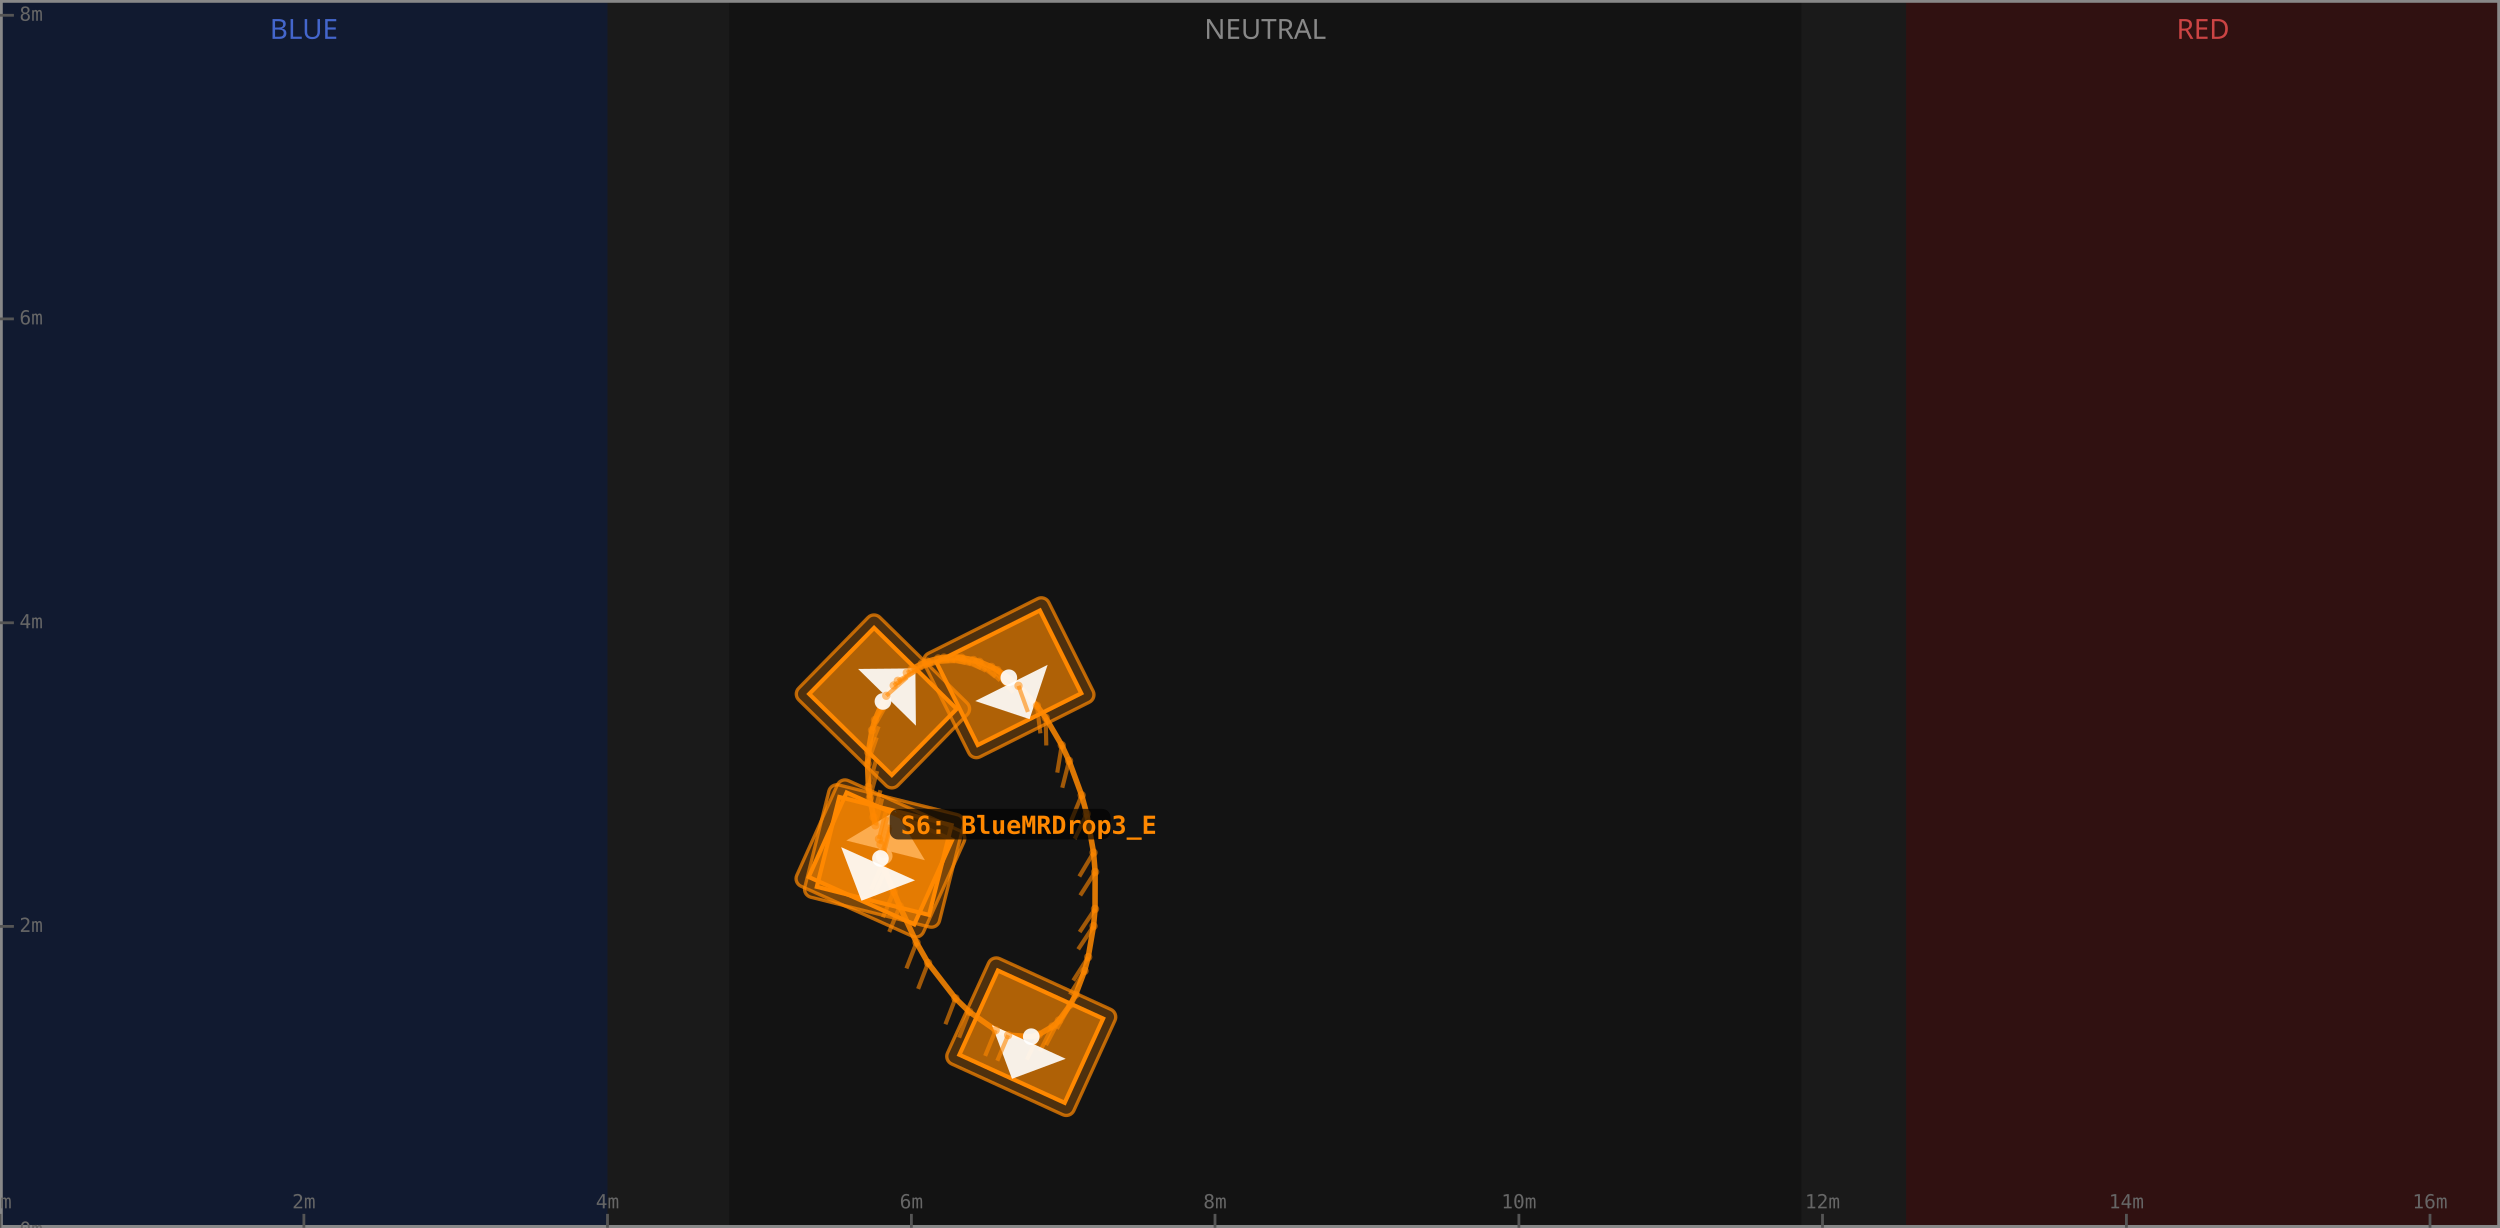
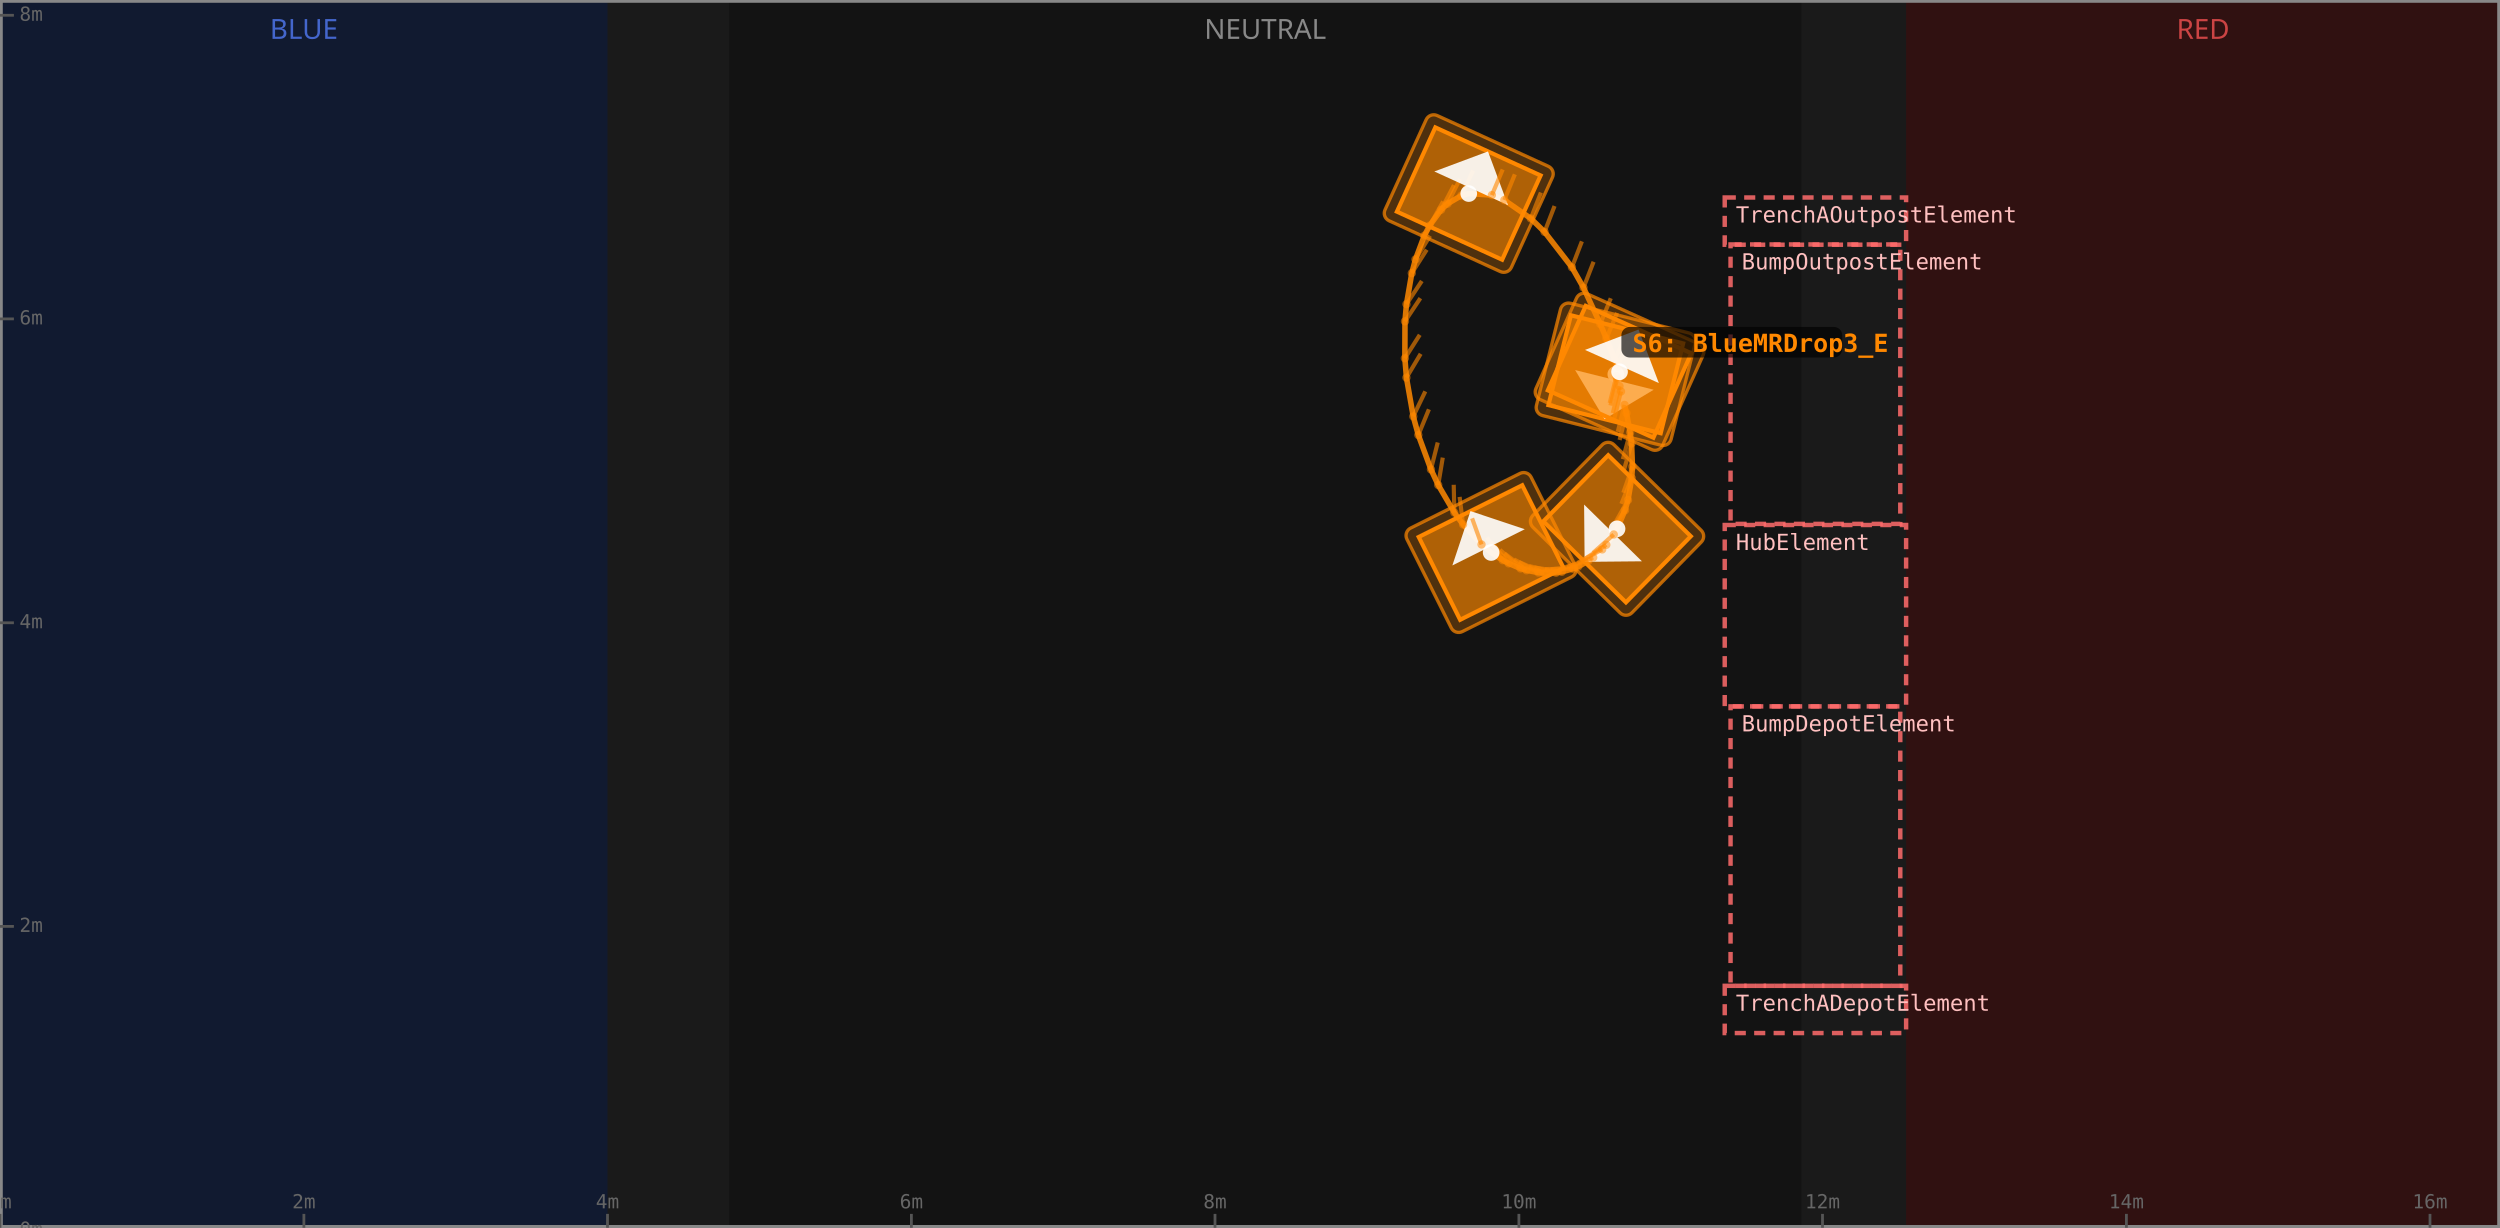
<svg xmlns="http://www.w3.org/2000/svg" width="900" height="442" viewBox="0 0 900 442">
  <rect x="0" y="0" width="900" height="442" fill="#1a1a1a" />
  <rect x="0" y="0" width="218.7" height="442" fill="#0d1a3a" fill-opacity="0.7" />
  <text x="109.4" y="14" text-anchor="middle" font-size="10" fill="#4466cc" font-family="sans-serif">BLUE</text>
  <rect x="262.5" y="0" width="386.0" height="442" fill="#111111" fill-opacity="0.7" />
  <text x="455.5" y="14" text-anchor="middle" font-size="10" fill="#888" font-family="sans-serif">NEUTRAL</text>
  <rect x="686.2" y="0" width="213.8" height="442" fill="#3a0d0d" fill-opacity="0.7" />
  <text x="793.1" y="14" text-anchor="middle" font-size="10" fill="#cc4444" font-family="sans-serif">RED</text>
  <rect x="0" y="0" width="900" height="442" fill="none" stroke="#888" stroke-width="2" />
  <line x1="0.0" y1="442" x2="0.0" y2="437" stroke="#555" stroke-width="1" />
  <text x="0.0" y="435" text-anchor="middle" font-size="7" fill="#666" font-family="monospace">0m</text>
  <line x1="109.4" y1="442" x2="109.4" y2="437" stroke="#555" stroke-width="1" />
  <text x="109.4" y="435" text-anchor="middle" font-size="7" fill="#666" font-family="monospace">2m</text>
  <line x1="218.7" y1="442" x2="218.7" y2="437" stroke="#555" stroke-width="1" />
  <text x="218.7" y="435" text-anchor="middle" font-size="7" fill="#666" font-family="monospace">4m</text>
  <line x1="328.1" y1="442" x2="328.1" y2="437" stroke="#555" stroke-width="1" />
  <text x="328.1" y="435" text-anchor="middle" font-size="7" fill="#666" font-family="monospace">6m</text>
  <line x1="437.4" y1="442" x2="437.4" y2="437" stroke="#555" stroke-width="1" />
  <text x="437.4" y="435" text-anchor="middle" font-size="7" fill="#666" font-family="monospace">8m</text>
  <line x1="546.8" y1="442" x2="546.8" y2="437" stroke="#555" stroke-width="1" />
  <text x="546.8" y="435" text-anchor="middle" font-size="7" fill="#666" font-family="monospace">10m</text>
  <line x1="656.1" y1="442" x2="656.1" y2="437" stroke="#555" stroke-width="1" />
  <text x="656.1" y="435" text-anchor="middle" font-size="7" fill="#666" font-family="monospace">12m</text>
  <line x1="765.5" y1="442" x2="765.5" y2="437" stroke="#555" stroke-width="1" />
  <text x="765.5" y="435" text-anchor="middle" font-size="7" fill="#666" font-family="monospace">14m</text>
  <line x1="874.8" y1="442" x2="874.8" y2="437" stroke="#555" stroke-width="1" />
  <text x="874.8" y="435" text-anchor="middle" font-size="7" fill="#666" font-family="monospace">16m</text>
  <line x1="0" y1="442.9" x2="5" y2="442.9" stroke="#555" stroke-width="1" />
  <text x="7" y="442.9" dominant-baseline="middle" font-size="7" fill="#666" font-family="monospace">0m</text>
  <line x1="0" y1="333.5" x2="5" y2="333.5" stroke="#555" stroke-width="1" />
  <text x="7" y="333.5" dominant-baseline="middle" font-size="7" fill="#666" font-family="monospace">2m</text>
  <line x1="0" y1="224.2" x2="5" y2="224.2" stroke="#555" stroke-width="1" />
  <text x="7" y="224.2" dominant-baseline="middle" font-size="7" fill="#666" font-family="monospace">4m</text>
  <line x1="0" y1="114.8" x2="5" y2="114.8" stroke="#555" stroke-width="1" />
  <text x="7" y="114.8" dominant-baseline="middle" font-size="7" fill="#666" font-family="monospace">6m</text>
  <line x1="0" y1="5.5" x2="5" y2="5.5" stroke="#555" stroke-width="1" />
  <text x="7" y="5.5" dominant-baseline="middle" font-size="7" fill="#666" font-family="monospace">8m</text>
-   <polyline points="318.31,308.15 318.09,307.47 317.81,306.62 316.98,303.87 316.44,301.98 315.16,297.13 314.47,294.18 313.15,287.23 312.63,283.28 312.32,274.94 312.58,270.79 313.92,262.87 314.99,259.19 317.86,252.52 319.05,250.48 321.73,246.76 323.21,245.10 326.44,242.19 328.17,240.95 331.84,238.92 333.76,238.13 337.76,237.03 339.82,236.72 344.03,236.58 346.16,236.75 350.47,237.59 352.62,238.25 356.90,240.07 359.02,241.22 363.18,243.99 366.66,246.89 373.30,254.08 376.44,258.37 382.24,268.28 384.86,273.89 389.40,286.28 391.23,292.98 393.68,306.94 394.25,313.91 394.21,327.22 393.67,333.41 391.75,344.57 390.44,349.52 387.24,358.05 385.37,361.63 381.19,367.38 378.89,369.55 373.92,372.47 371.25,373.21 362.92,372.66 358.44,370.87 348.92,364.24 343.96,359.40 334.11,346.67 329.94,339.33 323.92,326.26 321.72,321.03 318.64,313.38 317.70,310.98 316.96,309.05" fill="none" stroke="#ff8800" stroke-width="2" stroke-opacity="0.85" stroke-linejoin="round" stroke-linecap="round" />
-   <g id="pose4000" transform="translate(318.31,308.15) rotate(-75.94)">
-     <rect x="-20.83" y="-25.00" width="41.66" height="50.00" rx="3" fill="#ff8800" fill-opacity="0.25" stroke="#ff8800" stroke-width="1.2" stroke-opacity="0.7" />
-     <rect x="-16.67" y="-20.83" width="33.33" height="41.66" fill="#ff8800" fill-opacity="0.55" stroke="#ff8800" stroke-width="1.5" />
-     <polygon points="16.67,0 2.08,14.58 2.08,-14.58" fill="#ffffff" fill-opacity="0.9" />
-     <circle cx="0" cy="0" r="3" fill="#ffffff" fill-opacity="0.9" />
-   </g>
-   <g id="pose4001" transform="translate(318.09,307.47) rotate(-75.96)">
-     <line x1="0" y1="0" x2="10.00" y2="0" stroke="#ff8800" stroke-width="1.5" stroke-opacity="0.6" />
-     <circle cx="0" cy="0" r="1.5" fill="#ff8800" fill-opacity="0.5" />
-   </g>
-   <g id="pose4002" transform="translate(317.81,306.62) rotate(-75.99)">
-     <line x1="0" y1="0" x2="10.00" y2="0" stroke="#ff8800" stroke-width="1.5" stroke-opacity="0.6" />
-     <circle cx="0" cy="0" r="1.5" fill="#ff8800" fill-opacity="0.5" />
-   </g>
-   <g id="pose4003" transform="translate(316.98,303.87) rotate(-76.03)">
-     <line x1="0" y1="0" x2="10.00" y2="0" stroke="#ff8800" stroke-width="1.5" stroke-opacity="0.6" />
-     <circle cx="0" cy="0" r="1.5" fill="#ff8800" fill-opacity="0.5" />
-   </g>
-   <g id="pose4004" transform="translate(316.44,301.98) rotate(-76.02)">
-     <line x1="0" y1="0" x2="10.00" y2="0" stroke="#ff8800" stroke-width="1.5" stroke-opacity="0.6" />
-     <circle cx="0" cy="0" r="1.5" fill="#ff8800" fill-opacity="0.5" />
-   </g>
-   <g id="pose4005" transform="translate(315.16,297.13) rotate(-75.85)">
-     <line x1="0" y1="0" x2="10.00" y2="0" stroke="#ff8800" stroke-width="1.5" stroke-opacity="0.6" />
-     <circle cx="0" cy="0" r="1.5" fill="#ff8800" fill-opacity="0.5" />
-   </g>
-   <g id="pose4006" transform="translate(314.47,294.18) rotate(-75.65)">
-     <line x1="0" y1="0" x2="10.00" y2="0" stroke="#ff8800" stroke-width="1.5" stroke-opacity="0.6" />
-     <circle cx="0" cy="0" r="1.5" fill="#ff8800" fill-opacity="0.5" />
-   </g>
-   <g id="pose4007" transform="translate(313.15,287.23) rotate(-74.80)">
-     <line x1="0" y1="0" x2="10.00" y2="0" stroke="#ff8800" stroke-width="1.5" stroke-opacity="0.6" />
-     <circle cx="0" cy="0" r="1.5" fill="#ff8800" fill-opacity="0.5" />
-   </g>
-   <g id="pose4008" transform="translate(312.63,283.28) rotate(-73.97)">
-     <line x1="0" y1="0" x2="10.00" y2="0" stroke="#ff8800" stroke-width="1.5" stroke-opacity="0.6" />
-     <circle cx="0" cy="0" r="1.5" fill="#ff8800" fill-opacity="0.5" />
-   </g>
-   <g id="pose4009" transform="translate(312.32,274.94) rotate(-70.83)">
-     <line x1="0" y1="0" x2="10.00" y2="0" stroke="#ff8800" stroke-width="1.5" stroke-opacity="0.6" />
-     <circle cx="0" cy="0" r="1.5" fill="#ff8800" fill-opacity="0.5" />
-   </g>
-   <g id="pose4010" transform="translate(312.58,270.79) rotate(-68.16)">
-     <line x1="0" y1="0" x2="10.00" y2="0" stroke="#ff8800" stroke-width="1.5" stroke-opacity="0.6" />
-     <circle cx="0" cy="0" r="1.5" fill="#ff8800" fill-opacity="0.5" />
-   </g>
-   <g id="pose4011" transform="translate(313.92,262.87) rotate(-60.66)">
-     <line x1="0" y1="0" x2="10.00" y2="0" stroke="#ff8800" stroke-width="1.5" stroke-opacity="0.6" />
-     <circle cx="0" cy="0" r="1.5" fill="#ff8800" fill-opacity="0.5" />
-   </g>
-   <g id="pose4012" transform="translate(314.99,259.19) rotate(-56.07)">
-     <line x1="0" y1="0" x2="10.00" y2="0" stroke="#ff8800" stroke-width="1.5" stroke-opacity="0.6" />
-     <circle cx="0" cy="0" r="1.5" fill="#ff8800" fill-opacity="0.5" />
-   </g>
-   <g id="pose4013" transform="translate(317.86,252.52) rotate(-45.54)">
-     <rect x="-20.83" y="-25.00" width="41.66" height="50.00" rx="3" fill="#ff8800" fill-opacity="0.25" stroke="#ff8800" stroke-width="1.2" stroke-opacity="0.7" />
-     <rect x="-16.67" y="-20.83" width="33.33" height="41.66" fill="#ff8800" fill-opacity="0.55" stroke="#ff8800" stroke-width="1.5" />
-     <polygon points="16.67,0 2.08,14.58 2.08,-14.58" fill="#ffffff" fill-opacity="0.9" />
-     <circle cx="0" cy="0" r="3" fill="#ffffff" fill-opacity="0.9" />
-   </g>
-   <g id="pose4014" transform="translate(319.05,250.48) rotate(-41.56)">
-     <line x1="0" y1="0" x2="10.00" y2="0" stroke="#ff8800" stroke-width="1.5" stroke-opacity="0.6" />
-     <circle cx="0" cy="0" r="1.5" fill="#ff8800" fill-opacity="0.5" />
-   </g>
-   <g id="pose4015" transform="translate(321.73,246.76) rotate(-33.16)">
-     <line x1="0" y1="0" x2="10.00" y2="0" stroke="#ff8800" stroke-width="1.5" stroke-opacity="0.6" />
-     <circle cx="0" cy="0" r="1.5" fill="#ff8800" fill-opacity="0.5" />
-   </g>
-   <g id="pose4016" transform="translate(323.21,245.10) rotate(-28.77)">
-     <line x1="0" y1="0" x2="10.00" y2="0" stroke="#ff8800" stroke-width="1.5" stroke-opacity="0.6" />
-     <circle cx="0" cy="0" r="1.5" fill="#ff8800" fill-opacity="0.5" />
-   </g>
-   <g id="pose4017" transform="translate(326.44,242.19) rotate(-19.67)">
-     <line x1="0" y1="0" x2="10.00" y2="0" stroke="#ff8800" stroke-width="1.5" stroke-opacity="0.6" />
-     <circle cx="0" cy="0" r="1.5" fill="#ff8800" fill-opacity="0.5" />
-   </g>
-   <g id="pose4018" transform="translate(328.17,240.95) rotate(-14.99)">
-     <line x1="0" y1="0" x2="10.00" y2="0" stroke="#ff8800" stroke-width="1.5" stroke-opacity="0.6" />
-     <circle cx="0" cy="0" r="1.5" fill="#ff8800" fill-opacity="0.5" />
-   </g>
-   <g id="pose4019" transform="translate(331.84,238.92) rotate(-5.46)">
-     <line x1="0" y1="0" x2="10.00" y2="0" stroke="#ff8800" stroke-width="1.5" stroke-opacity="0.6" />
-     <circle cx="0" cy="0" r="1.5" fill="#ff8800" fill-opacity="0.5" />
-   </g>
-   <g id="pose4020" transform="translate(333.76,238.13) rotate(-0.63)">
-     <line x1="0" y1="0" x2="10.00" y2="0" stroke="#ff8800" stroke-width="1.5" stroke-opacity="0.6" />
-     <circle cx="0" cy="0" r="1.5" fill="#ff8800" fill-opacity="0.5" />
-   </g>
-   <g id="pose4021" transform="translate(337.76,237.03) rotate(9.07)">
-     <line x1="0" y1="0" x2="10.00" y2="0" stroke="#ff8800" stroke-width="1.5" stroke-opacity="0.6" />
-     <circle cx="0" cy="0" r="1.5" fill="#ff8800" fill-opacity="0.5" />
-   </g>
-   <g id="pose4022" transform="translate(339.82,236.72) rotate(13.92)">
-     <line x1="0" y1="0" x2="10.00" y2="0" stroke="#ff8800" stroke-width="1.5" stroke-opacity="0.6" />
-     <circle cx="0" cy="0" r="1.5" fill="#ff8800" fill-opacity="0.5" />
-   </g>
-   <g id="pose4023" transform="translate(344.03,236.58) rotate(23.53)">
-     <line x1="0" y1="0" x2="10.00" y2="0" stroke="#ff8800" stroke-width="1.5" stroke-opacity="0.6" />
-     <circle cx="0" cy="0" r="1.5" fill="#ff8800" fill-opacity="0.5" />
-   </g>
-   <g id="pose4024" transform="translate(346.16,236.75) rotate(28.28)">
-     <line x1="0" y1="0" x2="10.00" y2="0" stroke="#ff8800" stroke-width="1.5" stroke-opacity="0.6" />
-     <circle cx="0" cy="0" r="1.5" fill="#ff8800" fill-opacity="0.5" />
-   </g>
-   <g id="pose4025" transform="translate(350.47,237.59) rotate(37.58)">
-     <line x1="0" y1="0" x2="10.00" y2="0" stroke="#ff8800" stroke-width="1.5" stroke-opacity="0.6" />
-     <circle cx="0" cy="0" r="1.5" fill="#ff8800" fill-opacity="0.5" />
-   </g>
-   <g id="pose4026" transform="translate(352.62,238.25) rotate(42.12)">
-     <line x1="0" y1="0" x2="10.00" y2="0" stroke="#ff8800" stroke-width="1.5" stroke-opacity="0.6" />
-     <circle cx="0" cy="0" r="1.5" fill="#ff8800" fill-opacity="0.5" />
-   </g>
-   <g id="pose4027" transform="translate(356.90,240.07) rotate(50.95)">
-     <line x1="0" y1="0" x2="10.00" y2="0" stroke="#ff8800" stroke-width="1.5" stroke-opacity="0.6" />
-     <circle cx="0" cy="0" r="1.5" fill="#ff8800" fill-opacity="0.5" />
-   </g>
-   <g id="pose4028" transform="translate(359.02,241.22) rotate(55.21)">
-     <line x1="0" y1="0" x2="10.00" y2="0" stroke="#ff8800" stroke-width="1.5" stroke-opacity="0.6" />
-     <circle cx="0" cy="0" r="1.5" fill="#ff8800" fill-opacity="0.5" />
-   </g>
-   <g id="pose4029" transform="translate(363.18,243.99) rotate(63.44)">
-     <rect x="-20.83" y="-25.00" width="41.66" height="50.00" rx="3" fill="#ff8800" fill-opacity="0.25" stroke="#ff8800" stroke-width="1.2" stroke-opacity="0.7" />
-     <rect x="-16.67" y="-20.83" width="33.33" height="41.66" fill="#ff8800" fill-opacity="0.55" stroke="#ff8800" stroke-width="1.5" />
-     <polygon points="16.67,0 2.08,14.58 2.08,-14.58" fill="#ffffff" fill-opacity="0.9" />
-     <circle cx="0" cy="0" r="3" fill="#ffffff" fill-opacity="0.9" />
-   </g>
-   <g id="pose4030" transform="translate(366.66,246.89) rotate(70.24)">
-     <line x1="0" y1="0" x2="10.00" y2="0" stroke="#ff8800" stroke-width="1.5" stroke-opacity="0.6" />
-     <circle cx="0" cy="0" r="1.5" fill="#ff8800" fill-opacity="0.5" />
-   </g>
-   <g id="pose4031" transform="translate(373.30,254.08) rotate(82.89)">
-     <line x1="0" y1="0" x2="10.00" y2="0" stroke="#ff8800" stroke-width="1.5" stroke-opacity="0.6" />
-     <circle cx="0" cy="0" r="1.5" fill="#ff8800" fill-opacity="0.5" />
-   </g>
-   <g id="pose4032" transform="translate(376.44,258.37) rotate(88.73)">
-     <line x1="0" y1="0" x2="10.00" y2="0" stroke="#ff8800" stroke-width="1.5" stroke-opacity="0.6" />
-     <circle cx="0" cy="0" r="1.5" fill="#ff8800" fill-opacity="0.5" />
-   </g>
-   <g id="pose4033" transform="translate(382.24,268.28) rotate(99.38)">
-     <line x1="0" y1="0" x2="10.00" y2="0" stroke="#ff8800" stroke-width="1.5" stroke-opacity="0.6" />
-     <circle cx="0" cy="0" r="1.5" fill="#ff8800" fill-opacity="0.5" />
-   </g>
-   <g id="pose4034" transform="translate(384.86,273.89) rotate(104.14)">
-     <line x1="0" y1="0" x2="10.00" y2="0" stroke="#ff8800" stroke-width="1.5" stroke-opacity="0.6" />
-     <circle cx="0" cy="0" r="1.5" fill="#ff8800" fill-opacity="0.5" />
-   </g>
-   <g id="pose4035" transform="translate(389.40,286.28) rotate(112.36)">
-     <line x1="0" y1="0" x2="10.00" y2="0" stroke="#ff8800" stroke-width="1.5" stroke-opacity="0.6" />
-     <circle cx="0" cy="0" r="1.5" fill="#ff8800" fill-opacity="0.5" />
-   </g>
-   <g id="pose4036" transform="translate(391.23,292.98) rotate(115.73)">
-     <line x1="0" y1="0" x2="10.00" y2="0" stroke="#ff8800" stroke-width="1.5" stroke-opacity="0.6" />
-     <circle cx="0" cy="0" r="1.5" fill="#ff8800" fill-opacity="0.5" />
-   </g>
-   <g id="pose4037" transform="translate(393.68,306.94) rotate(120.85)">
-     <line x1="0" y1="0" x2="10.00" y2="0" stroke="#ff8800" stroke-width="1.5" stroke-opacity="0.6" />
-     <circle cx="0" cy="0" r="1.5" fill="#ff8800" fill-opacity="0.5" />
-   </g>
-   <g id="pose4038" transform="translate(394.25,313.91) rotate(122.45)">
-     <line x1="0" y1="0" x2="10.00" y2="0" stroke="#ff8800" stroke-width="1.5" stroke-opacity="0.6" />
-     <circle cx="0" cy="0" r="1.5" fill="#ff8800" fill-opacity="0.5" />
-   </g>
-   <g id="pose4039" transform="translate(394.21,327.22) rotate(123.65)">
-     <line x1="0" y1="0" x2="10.00" y2="0" stroke="#ff8800" stroke-width="1.5" stroke-opacity="0.6" />
-     <circle cx="0" cy="0" r="1.5" fill="#ff8800" fill-opacity="0.5" />
-   </g>
-   <g id="pose4040" transform="translate(393.67,333.41) rotate(123.54)">
-     <line x1="0" y1="0" x2="10.00" y2="0" stroke="#ff8800" stroke-width="1.5" stroke-opacity="0.6" />
-     <circle cx="0" cy="0" r="1.5" fill="#ff8800" fill-opacity="0.5" />
-   </g>
-   <g id="pose4041" transform="translate(391.75,344.57) rotate(122.55)">
-     <line x1="0" y1="0" x2="10.00" y2="0" stroke="#ff8800" stroke-width="1.5" stroke-opacity="0.6" />
-     <circle cx="0" cy="0" r="1.5" fill="#ff8800" fill-opacity="0.5" />
-   </g>
-   <g id="pose4042" transform="translate(390.44,349.52) rotate(121.83)">
-     <line x1="0" y1="0" x2="10.00" y2="0" stroke="#ff8800" stroke-width="1.5" stroke-opacity="0.6" />
-     <circle cx="0" cy="0" r="1.5" fill="#ff8800" fill-opacity="0.5" />
-   </g>
-   <g id="pose4043" transform="translate(387.24,358.05) rotate(120.17)">
-     <line x1="0" y1="0" x2="10.00" y2="0" stroke="#ff8800" stroke-width="1.5" stroke-opacity="0.6" />
-     <circle cx="0" cy="0" r="1.5" fill="#ff8800" fill-opacity="0.5" />
-   </g>
-   <g id="pose4044" transform="translate(385.37,361.63) rotate(119.30)">
-     <line x1="0" y1="0" x2="10.00" y2="0" stroke="#ff8800" stroke-width="1.5" stroke-opacity="0.6" />
-     <circle cx="0" cy="0" r="1.5" fill="#ff8800" fill-opacity="0.5" />
-   </g>
-   <g id="pose4045" transform="translate(381.19,367.38) rotate(117.57)">
-     <line x1="0" y1="0" x2="10.00" y2="0" stroke="#ff8800" stroke-width="1.5" stroke-opacity="0.6" />
-     <circle cx="0" cy="0" r="1.5" fill="#ff8800" fill-opacity="0.5" />
-   </g>
-   <g id="pose4046" transform="translate(378.89,369.55) rotate(116.74)">
-     <line x1="0" y1="0" x2="10.00" y2="0" stroke="#ff8800" stroke-width="1.5" stroke-opacity="0.6" />
-     <circle cx="0" cy="0" r="1.5" fill="#ff8800" fill-opacity="0.5" />
-   </g>
-   <g id="pose4047" transform="translate(373.92,372.47) rotate(115.22)">
-     <line x1="0" y1="0" x2="10.00" y2="0" stroke="#ff8800" stroke-width="1.5" stroke-opacity="0.6" />
-     <circle cx="0" cy="0" r="1.5" fill="#ff8800" fill-opacity="0.5" />
-   </g>
-   <g id="pose4048" transform="translate(371.25,373.21) rotate(114.54)">
-     <rect x="-20.83" y="-25.00" width="41.66" height="50.00" rx="3" fill="#ff8800" fill-opacity="0.25" stroke="#ff8800" stroke-width="1.2" stroke-opacity="0.7" />
-     <rect x="-16.67" y="-20.83" width="33.33" height="41.66" fill="#ff8800" fill-opacity="0.55" stroke="#ff8800" stroke-width="1.5" />
-     <polygon points="16.67,0 2.08,14.58 2.08,-14.58" fill="#ffffff" fill-opacity="0.9" />
-     <circle cx="0" cy="0" r="3" fill="#ffffff" fill-opacity="0.9" />
-   </g>
-   <g id="pose4049" transform="translate(362.92,372.66) rotate(112.89)">
-     <line x1="0" y1="0" x2="10.00" y2="0" stroke="#ff8800" stroke-width="1.5" stroke-opacity="0.6" />
-     <circle cx="0" cy="0" r="1.5" fill="#ff8800" fill-opacity="0.5" />
-   </g>
-   <g id="pose4050" transform="translate(358.44,370.87) rotate(112.25)">
-     <line x1="0" y1="0" x2="10.00" y2="0" stroke="#ff8800" stroke-width="1.5" stroke-opacity="0.6" />
-     <circle cx="0" cy="0" r="1.5" fill="#ff8800" fill-opacity="0.5" />
-   </g>
-   <g id="pose4051" transform="translate(348.92,364.24) rotate(111.36)">
-     <line x1="0" y1="0" x2="10.00" y2="0" stroke="#ff8800" stroke-width="1.5" stroke-opacity="0.6" />
-     <circle cx="0" cy="0" r="1.5" fill="#ff8800" fill-opacity="0.5" />
-   </g>
-   <g id="pose4052" transform="translate(343.96,359.40) rotate(111.11)">
-     <line x1="0" y1="0" x2="10.00" y2="0" stroke="#ff8800" stroke-width="1.5" stroke-opacity="0.6" />
-     <circle cx="0" cy="0" r="1.5" fill="#ff8800" fill-opacity="0.5" />
-   </g>
-   <g id="pose4053" transform="translate(334.11,346.67) rotate(111.05)">
-     <line x1="0" y1="0" x2="10.00" y2="0" stroke="#ff8800" stroke-width="1.5" stroke-opacity="0.6" />
-     <circle cx="0" cy="0" r="1.5" fill="#ff8800" fill-opacity="0.5" />
-   </g>
-   <g id="pose4054" transform="translate(329.94,339.33) rotate(111.29)">
-     <line x1="0" y1="0" x2="10.00" y2="0" stroke="#ff8800" stroke-width="1.5" stroke-opacity="0.6" />
-     <circle cx="0" cy="0" r="1.5" fill="#ff8800" fill-opacity="0.5" />
-   </g>
-   <g id="pose4055" transform="translate(323.92,326.26) rotate(112.34)">
-     <line x1="0" y1="0" x2="10.00" y2="0" stroke="#ff8800" stroke-width="1.5" stroke-opacity="0.6" />
-     <circle cx="0" cy="0" r="1.5" fill="#ff8800" fill-opacity="0.5" />
-   </g>
-   <g id="pose4056" transform="translate(321.72,321.03) rotate(112.84)">
-     <line x1="0" y1="0" x2="10.00" y2="0" stroke="#ff8800" stroke-width="1.5" stroke-opacity="0.6" />
-     <circle cx="0" cy="0" r="1.5" fill="#ff8800" fill-opacity="0.5" />
-   </g>
-   <g id="pose4057" transform="translate(318.64,313.38) rotate(113.63)">
-     <line x1="0" y1="0" x2="10.00" y2="0" stroke="#ff8800" stroke-width="1.5" stroke-opacity="0.6" />
-     <circle cx="0" cy="0" r="1.5" fill="#ff8800" fill-opacity="0.5" />
-   </g>
-   <g id="pose4058" transform="translate(317.70,310.98) rotate(113.90)">
-     <line x1="0" y1="0" x2="10.00" y2="0" stroke="#ff8800" stroke-width="1.5" stroke-opacity="0.6" />
-     <circle cx="0" cy="0" r="1.5" fill="#ff8800" fill-opacity="0.5" />
-   </g>
-   <g id="pose4059" transform="translate(316.96,309.05) rotate(114.18)">
-     <rect x="-20.83" y="-25.00" width="41.66" height="50.00" rx="3" fill="#ff8800" fill-opacity="0.25" stroke="#ff8800" stroke-width="1.2" stroke-opacity="0.7" />
-     <rect x="-16.67" y="-20.83" width="33.33" height="41.66" fill="#ff8800" fill-opacity="0.55" stroke="#ff8800" stroke-width="1.5" />
-     <polygon points="16.67,0 2.08,14.58 2.08,-14.58" fill="#ffffff" fill-opacity="0.9" />
-     <circle cx="0" cy="0" r="3" fill="#ffffff" fill-opacity="0.9" />
-   </g>
-   <rect x="320.3" y="291.2" width="79.5" height="11" rx="3" fill="#000000" fill-opacity="0.65" />
-   <text x="324.3" y="300.2" font-size="9" fill="#ff8800" font-family="monospace" font-weight="bold">S6: BlueMRDrop3_E</text>
+   <rect x="623.0" y="254.3" width="61.1" height="100.6" fill="none" stroke="#ff6b6b" stroke-width="1.6" stroke-dasharray="4 3" stroke-opacity="0.85" />
+   <text x="627.0" y="263.3" text-anchor="start" font-size="8" fill="#ffc0c0" font-family="monospace">BumpDepotElement</text>
+   <rect x="623.0" y="88.0" width="61.1" height="100.6" fill="none" stroke="#ff6b6b" stroke-width="1.6" stroke-dasharray="4 3" stroke-opacity="0.85" />
+   <text x="627.0" y="97.0" text-anchor="start" font-size="8" fill="#ffc0c0" font-family="monospace">BumpOutpostElement</text>
+   <rect x="620.9" y="189.0" width="65.3" height="65.3" fill="none" stroke="#ff6b6b" stroke-width="1.6" stroke-dasharray="4 3" stroke-opacity="0.85" />
+   <text x="624.9" y="198.0" text-anchor="start" font-size="8" fill="#ffc0c0" font-family="monospace">HubElement</text>
+   <rect x="620.9" y="354.9" width="65.3" height="17.0" fill="none" stroke="#ff6b6b" stroke-width="1.6" stroke-dasharray="4 3" stroke-opacity="0.85" />
+   <text x="624.9" y="363.9" text-anchor="start" font-size="8" fill="#ffc0c0" font-family="monospace">TrenchADepotElement</text>
+   <rect x="620.9" y="71.1" width="65.3" height="17.0" fill="none" stroke="#ff6b6b" stroke-width="1.6" stroke-dasharray="4 3" stroke-opacity="0.85" />
+   <text x="624.9" y="80.1" text-anchor="start" font-size="8" fill="#ffc0c0" font-family="monospace">TrenchAOutpostElement</text>
+   <polyline points="581.69,134.74 581.91,135.42 582.19,136.27 583.02,139.02 583.56,140.92 584.84,145.76 585.53,148.71 586.85,155.66 587.37,159.61 587.68,167.95 587.42,172.11 586.08,180.02 585.01,183.70 582.14,190.37 580.95,192.42 578.27,196.13 576.79,197.79 573.56,200.70 571.83,201.94 568.16,203.97 566.24,204.76 562.24,205.86 560.18,206.18 555.97,206.32 553.84,206.14 549.53,205.30 547.38,204.64 543.10,202.82 540.98,201.67 536.82,198.90 533.34,196.00 526.70,188.81 523.56,184.52 517.76,174.61 515.14,169.00 510.60,156.61 508.77,149.91 506.32,135.96 505.75,128.98 505.79,115.67 506.33,109.49 508.25,98.32 509.56,93.38 512.76,84.84 514.63,81.26 518.81,75.51 521.11,73.34 526.08,70.42 528.75,69.68 537.08,70.23 541.56,72.02 551.08,78.65 556.04,83.49 565.89,96.23 570.06,103.56 576.08,116.63 578.28,121.86 581.36,129.51 582.30,131.91 583.04,133.84" fill="none" stroke="#ff8800" stroke-width="2" stroke-opacity="0.85" stroke-linejoin="round" stroke-linecap="round" />
+   <g id="pose4000" transform="translate(581.69,134.74) rotate(104.06)">
+     <rect x="-20.83" y="-25.00" width="41.66" height="50.00" rx="3" fill="#ff8800" fill-opacity="0.25" stroke="#ff8800" stroke-width="1.2" stroke-opacity="0.7" />
+     <rect x="-16.67" y="-20.83" width="33.33" height="41.66" fill="#ff8800" fill-opacity="0.55" stroke="#ff8800" stroke-width="1.5" />
+     <polygon points="16.67,0 2.08,14.58 2.08,-14.58" fill="#ffffff" fill-opacity="0.9" />
+     <circle cx="0" cy="0" r="3" fill="#ffffff" fill-opacity="0.9" />
+   </g>
+   <g id="pose4001" transform="translate(581.91,135.42) rotate(104.04)">
+     <line x1="0" y1="0" x2="10.00" y2="0" stroke="#ff8800" stroke-width="1.5" stroke-opacity="0.6" />
+     <circle cx="0" cy="0" r="1.5" fill="#ff8800" fill-opacity="0.5" />
+   </g>
+   <g id="pose4002" transform="translate(582.19,136.27) rotate(104.01)">
+     <line x1="0" y1="0" x2="10.00" y2="0" stroke="#ff8800" stroke-width="1.5" stroke-opacity="0.6" />
+     <circle cx="0" cy="0" r="1.5" fill="#ff8800" fill-opacity="0.5" />
+   </g>
+   <g id="pose4003" transform="translate(583.02,139.02) rotate(103.97)">
+     <line x1="0" y1="0" x2="10.00" y2="0" stroke="#ff8800" stroke-width="1.5" stroke-opacity="0.6" />
+     <circle cx="0" cy="0" r="1.5" fill="#ff8800" fill-opacity="0.5" />
+   </g>
+   <g id="pose4004" transform="translate(583.56,140.92) rotate(103.98)">
+     <line x1="0" y1="0" x2="10.00" y2="0" stroke="#ff8800" stroke-width="1.5" stroke-opacity="0.6" />
+     <circle cx="0" cy="0" r="1.5" fill="#ff8800" fill-opacity="0.5" />
+   </g>
+   <g id="pose4005" transform="translate(584.84,145.76) rotate(104.15)">
+     <line x1="0" y1="0" x2="10.00" y2="0" stroke="#ff8800" stroke-width="1.5" stroke-opacity="0.6" />
+     <circle cx="0" cy="0" r="1.5" fill="#ff8800" fill-opacity="0.5" />
+   </g>
+   <g id="pose4006" transform="translate(585.53,148.71) rotate(104.35)">
+     <line x1="0" y1="0" x2="10.00" y2="0" stroke="#ff8800" stroke-width="1.5" stroke-opacity="0.6" />
+     <circle cx="0" cy="0" r="1.5" fill="#ff8800" fill-opacity="0.5" />
+   </g>
+   <g id="pose4007" transform="translate(586.85,155.66) rotate(105.20)">
+     <line x1="0" y1="0" x2="10.00" y2="0" stroke="#ff8800" stroke-width="1.5" stroke-opacity="0.6" />
+     <circle cx="0" cy="0" r="1.5" fill="#ff8800" fill-opacity="0.5" />
+   </g>
+   <g id="pose4008" transform="translate(587.37,159.61) rotate(106.03)">
+     <line x1="0" y1="0" x2="10.00" y2="0" stroke="#ff8800" stroke-width="1.5" stroke-opacity="0.6" />
+     <circle cx="0" cy="0" r="1.5" fill="#ff8800" fill-opacity="0.5" />
+   </g>
+   <g id="pose4009" transform="translate(587.68,167.95) rotate(109.17)">
+     <line x1="0" y1="0" x2="10.00" y2="0" stroke="#ff8800" stroke-width="1.5" stroke-opacity="0.6" />
+     <circle cx="0" cy="0" r="1.5" fill="#ff8800" fill-opacity="0.5" />
+   </g>
+   <g id="pose4010" transform="translate(587.42,172.11) rotate(111.84)">
+     <line x1="0" y1="0" x2="10.00" y2="0" stroke="#ff8800" stroke-width="1.5" stroke-opacity="0.6" />
+     <circle cx="0" cy="0" r="1.5" fill="#ff8800" fill-opacity="0.5" />
+   </g>
+   <g id="pose4011" transform="translate(586.08,180.02) rotate(119.34)">
+     <line x1="0" y1="0" x2="10.00" y2="0" stroke="#ff8800" stroke-width="1.5" stroke-opacity="0.6" />
+     <circle cx="0" cy="0" r="1.5" fill="#ff8800" fill-opacity="0.5" />
+   </g>
+   <g id="pose4012" transform="translate(585.01,183.70) rotate(123.93)">
+     <line x1="0" y1="0" x2="10.00" y2="0" stroke="#ff8800" stroke-width="1.5" stroke-opacity="0.6" />
+     <circle cx="0" cy="0" r="1.5" fill="#ff8800" fill-opacity="0.5" />
+   </g>
+   <g id="pose4013" transform="translate(582.14,190.37) rotate(134.46)">
+     <rect x="-20.83" y="-25.00" width="41.66" height="50.00" rx="3" fill="#ff8800" fill-opacity="0.25" stroke="#ff8800" stroke-width="1.2" stroke-opacity="0.7" />
+     <rect x="-16.67" y="-20.83" width="33.33" height="41.66" fill="#ff8800" fill-opacity="0.55" stroke="#ff8800" stroke-width="1.5" />
+     <polygon points="16.67,0 2.08,14.58 2.08,-14.58" fill="#ffffff" fill-opacity="0.9" />
+     <circle cx="0" cy="0" r="3" fill="#ffffff" fill-opacity="0.9" />
+   </g>
+   <g id="pose4014" transform="translate(580.95,192.42) rotate(138.44)">
+     <line x1="0" y1="0" x2="10.00" y2="0" stroke="#ff8800" stroke-width="1.5" stroke-opacity="0.6" />
+     <circle cx="0" cy="0" r="1.5" fill="#ff8800" fill-opacity="0.5" />
+   </g>
+   <g id="pose4015" transform="translate(578.27,196.13) rotate(146.84)">
+     <line x1="0" y1="0" x2="10.00" y2="0" stroke="#ff8800" stroke-width="1.5" stroke-opacity="0.6" />
+     <circle cx="0" cy="0" r="1.5" fill="#ff8800" fill-opacity="0.5" />
+   </g>
+   <g id="pose4016" transform="translate(576.79,197.79) rotate(151.23)">
+     <line x1="0" y1="0" x2="10.00" y2="0" stroke="#ff8800" stroke-width="1.5" stroke-opacity="0.6" />
+     <circle cx="0" cy="0" r="1.5" fill="#ff8800" fill-opacity="0.5" />
+   </g>
+   <g id="pose4017" transform="translate(573.56,200.70) rotate(160.33)">
+     <line x1="0" y1="0" x2="10.00" y2="0" stroke="#ff8800" stroke-width="1.5" stroke-opacity="0.6" />
+     <circle cx="0" cy="0" r="1.5" fill="#ff8800" fill-opacity="0.5" />
+   </g>
+   <g id="pose4018" transform="translate(571.83,201.94) rotate(165.01)">
+     <line x1="0" y1="0" x2="10.00" y2="0" stroke="#ff8800" stroke-width="1.5" stroke-opacity="0.6" />
+     <circle cx="0" cy="0" r="1.5" fill="#ff8800" fill-opacity="0.5" />
+   </g>
+   <g id="pose4019" transform="translate(568.16,203.97) rotate(174.54)">
+     <line x1="0" y1="0" x2="10.00" y2="0" stroke="#ff8800" stroke-width="1.5" stroke-opacity="0.6" />
+     <circle cx="0" cy="0" r="1.5" fill="#ff8800" fill-opacity="0.5" />
+   </g>
+   <g id="pose4020" transform="translate(566.24,204.76) rotate(179.37)">
+     <line x1="0" y1="0" x2="10.00" y2="0" stroke="#ff8800" stroke-width="1.5" stroke-opacity="0.6" />
+     <circle cx="0" cy="0" r="1.5" fill="#ff8800" fill-opacity="0.5" />
+   </g>
+   <g id="pose4021" transform="translate(562.24,205.86) rotate(-170.93)">
+     <line x1="0" y1="0" x2="10.00" y2="0" stroke="#ff8800" stroke-width="1.5" stroke-opacity="0.6" />
+     <circle cx="0" cy="0" r="1.5" fill="#ff8800" fill-opacity="0.5" />
+   </g>
+   <g id="pose4022" transform="translate(560.18,206.18) rotate(-166.08)">
+     <line x1="0" y1="0" x2="10.00" y2="0" stroke="#ff8800" stroke-width="1.5" stroke-opacity="0.6" />
+     <circle cx="0" cy="0" r="1.5" fill="#ff8800" fill-opacity="0.5" />
+   </g>
+   <g id="pose4023" transform="translate(555.97,206.32) rotate(-156.47)">
+     <line x1="0" y1="0" x2="10.00" y2="0" stroke="#ff8800" stroke-width="1.5" stroke-opacity="0.6" />
+     <circle cx="0" cy="0" r="1.5" fill="#ff8800" fill-opacity="0.5" />
+   </g>
+   <g id="pose4024" transform="translate(553.84,206.14) rotate(-151.72)">
+     <line x1="0" y1="0" x2="10.00" y2="0" stroke="#ff8800" stroke-width="1.5" stroke-opacity="0.6" />
+     <circle cx="0" cy="0" r="1.5" fill="#ff8800" fill-opacity="0.5" />
+   </g>
+   <g id="pose4025" transform="translate(549.53,205.30) rotate(-142.42)">
+     <line x1="0" y1="0" x2="10.00" y2="0" stroke="#ff8800" stroke-width="1.5" stroke-opacity="0.6" />
+     <circle cx="0" cy="0" r="1.5" fill="#ff8800" fill-opacity="0.5" />
+   </g>
+   <g id="pose4026" transform="translate(547.38,204.64) rotate(-137.88)">
+     <line x1="0" y1="0" x2="10.00" y2="0" stroke="#ff8800" stroke-width="1.5" stroke-opacity="0.6" />
+     <circle cx="0" cy="0" r="1.5" fill="#ff8800" fill-opacity="0.5" />
+   </g>
+   <g id="pose4027" transform="translate(543.10,202.82) rotate(-129.05)">
+     <line x1="0" y1="0" x2="10.00" y2="0" stroke="#ff8800" stroke-width="1.5" stroke-opacity="0.6" />
+     <circle cx="0" cy="0" r="1.5" fill="#ff8800" fill-opacity="0.5" />
+   </g>
+   <g id="pose4028" transform="translate(540.98,201.67) rotate(-124.79)">
+     <line x1="0" y1="0" x2="10.00" y2="0" stroke="#ff8800" stroke-width="1.5" stroke-opacity="0.6" />
+     <circle cx="0" cy="0" r="1.5" fill="#ff8800" fill-opacity="0.5" />
+   </g>
+   <g id="pose4029" transform="translate(536.82,198.90) rotate(-116.56)">
+     <rect x="-20.83" y="-25.00" width="41.66" height="50.00" rx="3" fill="#ff8800" fill-opacity="0.25" stroke="#ff8800" stroke-width="1.2" stroke-opacity="0.7" />
+     <rect x="-16.67" y="-20.83" width="33.33" height="41.66" fill="#ff8800" fill-opacity="0.55" stroke="#ff8800" stroke-width="1.5" />
+     <polygon points="16.67,0 2.08,14.58 2.08,-14.58" fill="#ffffff" fill-opacity="0.9" />
+     <circle cx="0" cy="0" r="3" fill="#ffffff" fill-opacity="0.9" />
+   </g>
+   <g id="pose4030" transform="translate(533.34,196.00) rotate(-109.76)">
+     <line x1="0" y1="0" x2="10.00" y2="0" stroke="#ff8800" stroke-width="1.5" stroke-opacity="0.6" />
+     <circle cx="0" cy="0" r="1.5" fill="#ff8800" fill-opacity="0.5" />
+   </g>
+   <g id="pose4031" transform="translate(526.70,188.81) rotate(-97.11)">
+     <line x1="0" y1="0" x2="10.00" y2="0" stroke="#ff8800" stroke-width="1.5" stroke-opacity="0.6" />
+     <circle cx="0" cy="0" r="1.5" fill="#ff8800" fill-opacity="0.5" />
+   </g>
+   <g id="pose4032" transform="translate(523.56,184.52) rotate(-91.27)">
+     <line x1="0" y1="0" x2="10.00" y2="0" stroke="#ff8800" stroke-width="1.5" stroke-opacity="0.6" />
+     <circle cx="0" cy="0" r="1.5" fill="#ff8800" fill-opacity="0.5" />
+   </g>
+   <g id="pose4033" transform="translate(517.76,174.61) rotate(-80.62)">
+     <line x1="0" y1="0" x2="10.00" y2="0" stroke="#ff8800" stroke-width="1.5" stroke-opacity="0.6" />
+     <circle cx="0" cy="0" r="1.5" fill="#ff8800" fill-opacity="0.5" />
+   </g>
+   <g id="pose4034" transform="translate(515.14,169.00) rotate(-75.86)">
+     <line x1="0" y1="0" x2="10.00" y2="0" stroke="#ff8800" stroke-width="1.5" stroke-opacity="0.6" />
+     <circle cx="0" cy="0" r="1.5" fill="#ff8800" fill-opacity="0.5" />
+   </g>
+   <g id="pose4035" transform="translate(510.60,156.61) rotate(-67.64)">
+     <line x1="0" y1="0" x2="10.00" y2="0" stroke="#ff8800" stroke-width="1.5" stroke-opacity="0.6" />
+     <circle cx="0" cy="0" r="1.5" fill="#ff8800" fill-opacity="0.5" />
+   </g>
+   <g id="pose4036" transform="translate(508.77,149.91) rotate(-64.27)">
+     <line x1="0" y1="0" x2="10.00" y2="0" stroke="#ff8800" stroke-width="1.5" stroke-opacity="0.6" />
+     <circle cx="0" cy="0" r="1.5" fill="#ff8800" fill-opacity="0.5" />
+   </g>
+   <g id="pose4037" transform="translate(506.32,135.96) rotate(-59.15)">
+     <line x1="0" y1="0" x2="10.00" y2="0" stroke="#ff8800" stroke-width="1.5" stroke-opacity="0.6" />
+     <circle cx="0" cy="0" r="1.5" fill="#ff8800" fill-opacity="0.5" />
+   </g>
+   <g id="pose4038" transform="translate(505.75,128.98) rotate(-57.55)">
+     <line x1="0" y1="0" x2="10.00" y2="0" stroke="#ff8800" stroke-width="1.5" stroke-opacity="0.6" />
+     <circle cx="0" cy="0" r="1.5" fill="#ff8800" fill-opacity="0.5" />
+   </g>
+   <g id="pose4039" transform="translate(505.79,115.67) rotate(-56.35)">
+     <line x1="0" y1="0" x2="10.00" y2="0" stroke="#ff8800" stroke-width="1.5" stroke-opacity="0.6" />
+     <circle cx="0" cy="0" r="1.5" fill="#ff8800" fill-opacity="0.5" />
+   </g>
+   <g id="pose4040" transform="translate(506.33,109.49) rotate(-56.46)">
+     <line x1="0" y1="0" x2="10.00" y2="0" stroke="#ff8800" stroke-width="1.5" stroke-opacity="0.6" />
+     <circle cx="0" cy="0" r="1.5" fill="#ff8800" fill-opacity="0.5" />
+   </g>
+   <g id="pose4041" transform="translate(508.25,98.32) rotate(-57.45)">
+     <line x1="0" y1="0" x2="10.00" y2="0" stroke="#ff8800" stroke-width="1.5" stroke-opacity="0.6" />
+     <circle cx="0" cy="0" r="1.5" fill="#ff8800" fill-opacity="0.5" />
+   </g>
+   <g id="pose4042" transform="translate(509.56,93.38) rotate(-58.17)">
+     <line x1="0" y1="0" x2="10.00" y2="0" stroke="#ff8800" stroke-width="1.5" stroke-opacity="0.6" />
+     <circle cx="0" cy="0" r="1.5" fill="#ff8800" fill-opacity="0.5" />
+   </g>
+   <g id="pose4043" transform="translate(512.76,84.84) rotate(-59.83)">
+     <line x1="0" y1="0" x2="10.00" y2="0" stroke="#ff8800" stroke-width="1.5" stroke-opacity="0.6" />
+     <circle cx="0" cy="0" r="1.5" fill="#ff8800" fill-opacity="0.5" />
+   </g>
+   <g id="pose4044" transform="translate(514.63,81.26) rotate(-60.70)">
+     <line x1="0" y1="0" x2="10.00" y2="0" stroke="#ff8800" stroke-width="1.5" stroke-opacity="0.6" />
+     <circle cx="0" cy="0" r="1.5" fill="#ff8800" fill-opacity="0.5" />
+   </g>
+   <g id="pose4045" transform="translate(518.81,75.51) rotate(-62.43)">
+     <line x1="0" y1="0" x2="10.00" y2="0" stroke="#ff8800" stroke-width="1.5" stroke-opacity="0.6" />
+     <circle cx="0" cy="0" r="1.5" fill="#ff8800" fill-opacity="0.5" />
+   </g>
+   <g id="pose4046" transform="translate(521.11,73.34) rotate(-63.26)">
+     <line x1="0" y1="0" x2="10.00" y2="0" stroke="#ff8800" stroke-width="1.5" stroke-opacity="0.6" />
+     <circle cx="0" cy="0" r="1.5" fill="#ff8800" fill-opacity="0.5" />
+   </g>
+   <g id="pose4047" transform="translate(526.08,70.42) rotate(-64.78)">
+     <line x1="0" y1="0" x2="10.00" y2="0" stroke="#ff8800" stroke-width="1.5" stroke-opacity="0.6" />
+     <circle cx="0" cy="0" r="1.5" fill="#ff8800" fill-opacity="0.5" />
+   </g>
+   <g id="pose4048" transform="translate(528.75,69.68) rotate(-65.46)">
+     <rect x="-20.83" y="-25.00" width="41.66" height="50.00" rx="3" fill="#ff8800" fill-opacity="0.25" stroke="#ff8800" stroke-width="1.2" stroke-opacity="0.7" />
+     <rect x="-16.67" y="-20.83" width="33.33" height="41.66" fill="#ff8800" fill-opacity="0.55" stroke="#ff8800" stroke-width="1.5" />
+     <polygon points="16.67,0 2.08,14.58 2.08,-14.58" fill="#ffffff" fill-opacity="0.9" />
+     <circle cx="0" cy="0" r="3" fill="#ffffff" fill-opacity="0.9" />
+   </g>
+   <g id="pose4049" transform="translate(537.08,70.23) rotate(-67.11)">
+     <line x1="0" y1="0" x2="10.00" y2="0" stroke="#ff8800" stroke-width="1.5" stroke-opacity="0.6" />
+     <circle cx="0" cy="0" r="1.5" fill="#ff8800" fill-opacity="0.5" />
+   </g>
+   <g id="pose4050" transform="translate(541.56,72.02) rotate(-67.75)">
+     <line x1="0" y1="0" x2="10.00" y2="0" stroke="#ff8800" stroke-width="1.5" stroke-opacity="0.6" />
+     <circle cx="0" cy="0" r="1.5" fill="#ff8800" fill-opacity="0.5" />
+   </g>
+   <g id="pose4051" transform="translate(551.08,78.65) rotate(-68.64)">
+     <line x1="0" y1="0" x2="10.00" y2="0" stroke="#ff8800" stroke-width="1.5" stroke-opacity="0.6" />
+     <circle cx="0" cy="0" r="1.5" fill="#ff8800" fill-opacity="0.5" />
+   </g>
+   <g id="pose4052" transform="translate(556.04,83.49) rotate(-68.89)">
+     <line x1="0" y1="0" x2="10.00" y2="0" stroke="#ff8800" stroke-width="1.5" stroke-opacity="0.6" />
+     <circle cx="0" cy="0" r="1.5" fill="#ff8800" fill-opacity="0.5" />
+   </g>
+   <g id="pose4053" transform="translate(565.89,96.23) rotate(-68.95)">
+     <line x1="0" y1="0" x2="10.00" y2="0" stroke="#ff8800" stroke-width="1.5" stroke-opacity="0.6" />
+     <circle cx="0" cy="0" r="1.5" fill="#ff8800" fill-opacity="0.5" />
+   </g>
+   <g id="pose4054" transform="translate(570.06,103.56) rotate(-68.71)">
+     <line x1="0" y1="0" x2="10.00" y2="0" stroke="#ff8800" stroke-width="1.5" stroke-opacity="0.6" />
+     <circle cx="0" cy="0" r="1.5" fill="#ff8800" fill-opacity="0.5" />
+   </g>
+   <g id="pose4055" transform="translate(576.08,116.63) rotate(-67.66)">
+     <line x1="0" y1="0" x2="10.00" y2="0" stroke="#ff8800" stroke-width="1.5" stroke-opacity="0.6" />
+     <circle cx="0" cy="0" r="1.5" fill="#ff8800" fill-opacity="0.5" />
+   </g>
+   <g id="pose4056" transform="translate(578.28,121.86) rotate(-67.16)">
+     <line x1="0" y1="0" x2="10.00" y2="0" stroke="#ff8800" stroke-width="1.5" stroke-opacity="0.6" />
+     <circle cx="0" cy="0" r="1.5" fill="#ff8800" fill-opacity="0.5" />
+   </g>
+   <g id="pose4057" transform="translate(581.36,129.51) rotate(-66.37)">
+     <line x1="0" y1="0" x2="10.00" y2="0" stroke="#ff8800" stroke-width="1.5" stroke-opacity="0.6" />
+     <circle cx="0" cy="0" r="1.5" fill="#ff8800" fill-opacity="0.5" />
+   </g>
+   <g id="pose4058" transform="translate(582.30,131.91) rotate(-66.10)">
+     <line x1="0" y1="0" x2="10.00" y2="0" stroke="#ff8800" stroke-width="1.5" stroke-opacity="0.6" />
+     <circle cx="0" cy="0" r="1.5" fill="#ff8800" fill-opacity="0.5" />
+   </g>
+   <g id="pose4059" transform="translate(583.04,133.84) rotate(-65.82)">
+     <rect x="-20.83" y="-25.00" width="41.66" height="50.00" rx="3" fill="#ff8800" fill-opacity="0.25" stroke="#ff8800" stroke-width="1.2" stroke-opacity="0.7" />
+     <rect x="-16.67" y="-20.83" width="33.33" height="41.66" fill="#ff8800" fill-opacity="0.55" stroke="#ff8800" stroke-width="1.5" />
+     <polygon points="16.67,0 2.08,14.58 2.08,-14.58" fill="#ffffff" fill-opacity="0.9" />
+     <circle cx="0" cy="0" r="3" fill="#ffffff" fill-opacity="0.9" />
+   </g>
+   <rect x="583.7" y="117.7" width="79.5" height="11" rx="3" fill="#000000" fill-opacity="0.65" />
+   <text x="587.7" y="126.7" font-size="9" fill="#ff8800" font-family="monospace" font-weight="bold">S6: BlueMRDrop3_E</text>
</svg>
